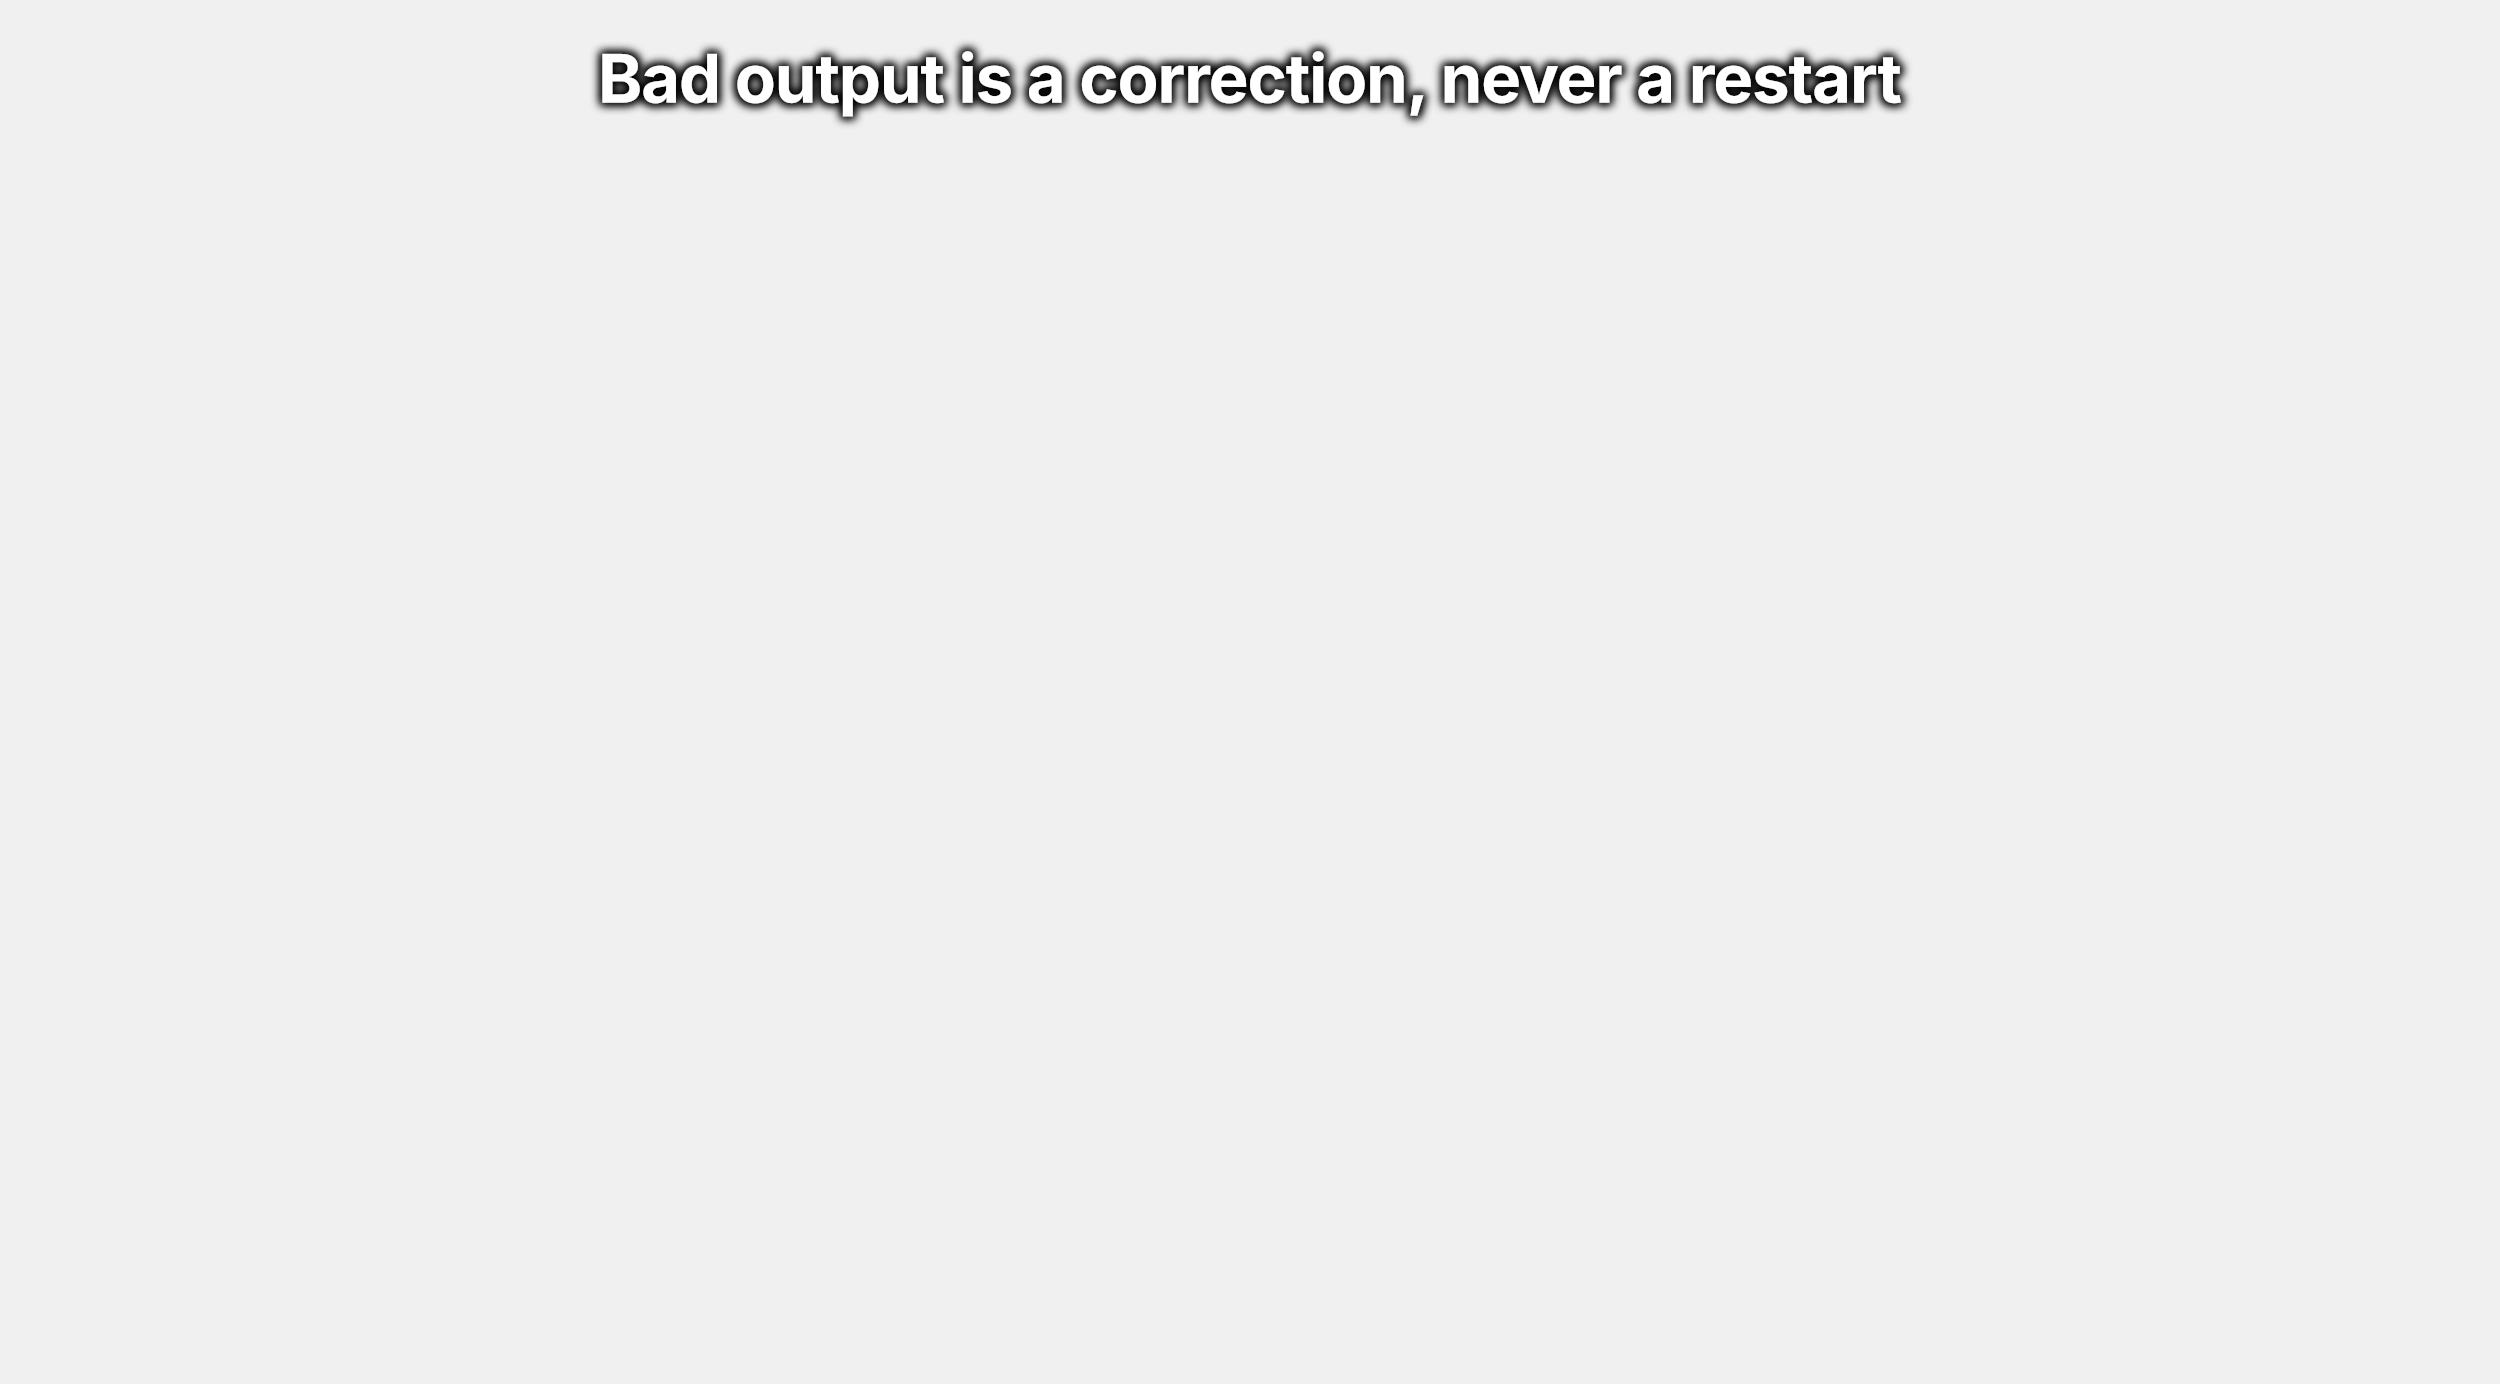
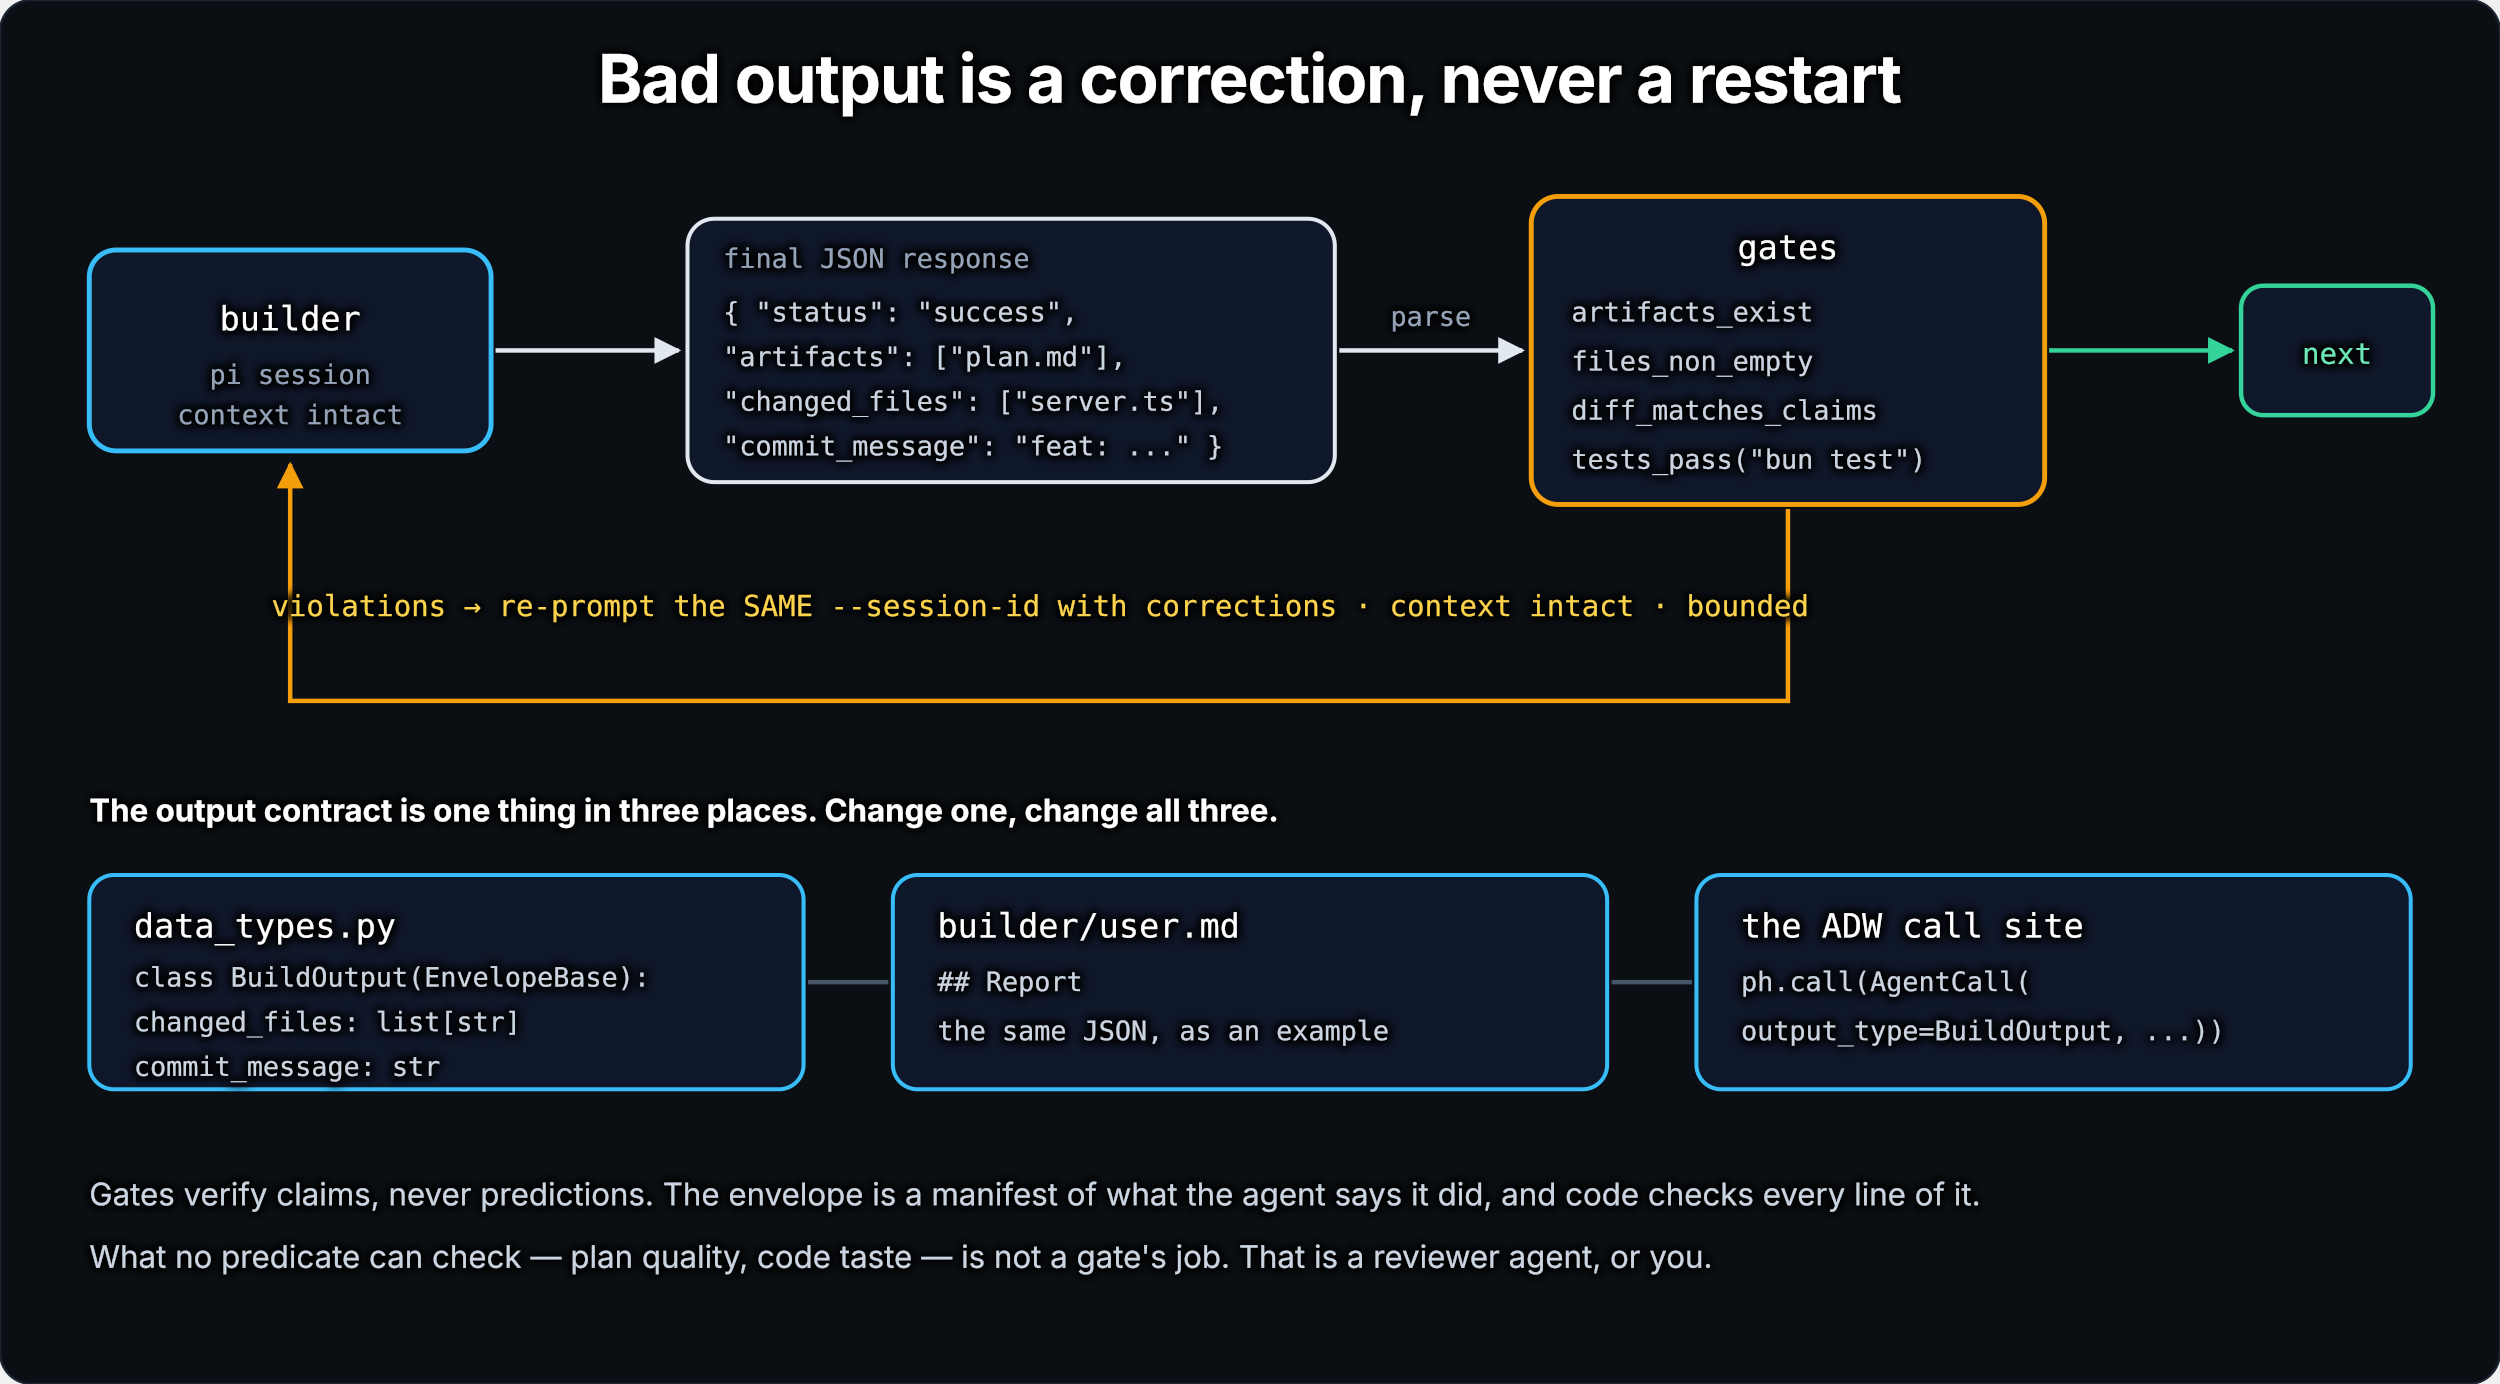
<svg xmlns="http://www.w3.org/2000/svg" viewBox="0 0 1120 620" width="1120" height="620" font-family="Inter, system-ui, sans-serif">
  <defs>
    <filter id="ts5" x="-50%" y="-50%" width="200%" height="200%">
      <feMorphology in="SourceAlpha" operator="dilate" radius="0.6" result="thick" />
      <feGaussianBlur in="thick" stdDeviation="2.2" result="blur" />
      <feFlood flood-color="#000000" flood-opacity="0.95" result="flood" />
      <feComposite in="flood" in2="blur" operator="in" result="shadow" />
      <feMerge>
        <feMergeNode in="shadow" />
        <feMergeNode in="shadow" />
        <feMergeNode in="SourceGraphic" />
      </feMerge>
    </filter>
    <marker id="aw5" viewBox="0 0 10 10" refX="9" refY="5" markerWidth="6" markerHeight="6" orient="auto-start-reverse">
      <path d="M0,0 L10,5 L0,10 z" fill="#E2E8F0" />
    </marker>
    <marker id="ar5" viewBox="0 0 10 10" refX="9" refY="5" markerWidth="6" markerHeight="6" orient="auto-start-reverse">
      <path d="M0,0 L10,5 L0,10 z" fill="#F59E0B" />
    </marker>
    <marker id="ag5" viewBox="0 0 10 10" refX="9" refY="5" markerWidth="6" markerHeight="6" orient="auto-start-reverse">
      <path d="M0,0 L10,5 L0,10 z" fill="#34D399" />
    </marker>
    <style>
      .title { font-weight: 700; font-size: 30px; fill: #FFFFFF; letter-spacing: -0.5px; }
-       .mono  { font-family: 'JetBrains Mono', ui-monospace, monospace; }
-       .nd    { font-size: 15px; fill: #FFFFFF; }
-       .js    { font-size: 12px; fill: #CBD5E1; }
-       .lbl   { font-size: 12px; fill: #94A3B8; }
-       .warn  { font-size: 13px; fill: #FCD34D; }
-       .ok    { font-size: 13px; fill: #6EE7B7; }
-       .hd3   { font-weight: 700; font-size: 14px; fill: #FFFFFF; }
-       .foot  { font-size: 14px; fill: #CBD5E1; }
+       .mono { font-family: 'JetBrains Mono', ui-monospace, monospace; }
+       .nd { font-size: 15px; fill: #FFFFFF; }
+       .js { font-size: 12px; fill: #CBD5E1; }
+       .lbl { font-size: 12px; fill: #94A3B8; }
+       .warn { font-size: 13px; fill: #FCD34D; }
+       .ok { font-size: 13px; fill: #6EE7B7; }
+       .hd3 { font-weight: 700; font-size: 14px; fill: #FFFFFF; }
+       .foot { font-size: 14px; fill: #CBD5E1; }

-       .n { opacity: 0; transform: translateY(8px); animation: rise 0.45s cubic-bezier(.2,.8,.3,1) forwards; }
-       .n1{animation-delay:.15s} .n2{animation-delay:.45s} .n3{animation-delay:.75s} .n4{animation-delay:1.05s}
-       .e { opacity: 0; stroke-dasharray: 260; stroke-dashoffset: 260; animation: dr 0.5s ease forwards; }
-       .e1{animation-delay:.35s} .e2{animation-delay:.65s} .e3{animation-delay:.95s}
-       .lp { opacity: 0; stroke-dasharray: 900; stroke-dashoffset: 900; animation: dr 1s ease 1.35s forwards; }
-       .tri { opacity: 0; animation: f 0.5s ease 1.8s forwards; }
-       .ft { opacity: 0; animation: f 0.5s ease 2.1s forwards; }
+       .n { --s-opacity: 0; --s-transform: translateY(8px); animation: rise 0.45s cubic-bezier(.2,.8,.3,1) both; }
+       .n1 {animation-delay:.15s} .n2 {animation-delay:.45s} .n3 {animation-delay:.75s} .n4 {animation-delay:1.05s}
+       .e { --s-opacity: 0; --s-stroke-dashoffset: 260; stroke-dasharray: 260; animation: dr 0.5s ease both; }
+       .e1 {animation-delay:.35s} .e2 {animation-delay:.65s} .e3 {animation-delay:.95s}
+       .lp { --s-opacity: 0; --s-stroke-dashoffset: 900; stroke-dasharray: 900; animation: dr 1s ease 1.35s both; }
+       .tri { --s-opacity: 0; animation: f 0.5s ease 1.8s both; }
+       .ft { --s-opacity: 0; animation: f 0.5s ease 2.1s both; }

-       @keyframes f { to { opacity: 1; } }
-       @keyframes rise { to { opacity: 1; transform: translateY(0); } }
-       @keyframes dr { 0%{opacity:0} 100% { opacity: 1; stroke-dashoffset: 0; } }
+       @keyframes f { from { opacity: var(--s-opacity, 1); } to { opacity: 1; } }
+       @keyframes rise { from { opacity: var(--s-opacity, 1); transform: var(--s-transform, none); } to { opacity: 1; transform: translateY(0); } }
+       @keyframes dr { from { opacity: var(--s-opacity, 1); stroke-dashoffset: var(--s-stroke-dashoffset, 0); } 10 }
    
      @media (prefers-reduced-motion: reduce) {
        * { opacity: 1 !important; animation: none !important; transform: none !important; stroke-dashoffset: 0 !important; }
      }
    </style>
  </defs>
+   <rect x="0" y="0" width="1120" height="620" rx="14" fill="#0B0F14" stroke="#1B2431" stroke-width="1" />
  <text filter="url(#ts5)" class="title" x="560" y="46" text-anchor="middle">Bad output is a correction, never a restart</text>
  <g class="n n1">
    <rect x="40" y="112" width="180" height="90" rx="12" fill="#0F172A" stroke="#38BDF8" stroke-width="2.2" />
    <text filter="url(#ts5)" class="nd mono" x="130" y="148" text-anchor="middle">builder</text>
    <text filter="url(#ts5)" class="lbl mono" x="130" y="172" text-anchor="middle">pi session</text>
    <text filter="url(#ts5)" class="lbl mono" x="130" y="190" text-anchor="middle">context intact</text>
  </g>
  <line class="e e1" x1="222" y1="157" x2="304" y2="157" stroke="#E2E8F0" stroke-width="2" marker-end="url(#aw5)" />
  <g class="n n2">
    <rect x="308" y="98" width="290" height="118" rx="12" fill="#0F172A" stroke="#E2E8F0" stroke-width="1.8" />
    <text filter="url(#ts5)" class="lbl mono" x="324" y="120">final JSON response</text>
    <text filter="url(#ts5)" class="js mono" x="324" y="144">{ "status": "success",</text>
    <text filter="url(#ts5)" class="js mono" x="324" y="164">  "artifacts": ["plan.md"],</text>
    <text filter="url(#ts5)" class="js mono" x="324" y="184">  "changed_files": ["server.ts"],</text>
    <text filter="url(#ts5)" class="js mono" x="324" y="204">  "commit_message": "feat: ..." }</text>
  </g>
  <line class="e e2" x1="600" y1="157" x2="682" y2="157" stroke="#E2E8F0" stroke-width="2" marker-end="url(#aw5)" />
  <text filter="url(#ts5)" class="lbl mono n n2" x="641" y="146" text-anchor="middle">parse</text>
  <g class="n n3">
    <rect x="686" y="88" width="230" height="138" rx="12" fill="#0F172A" stroke="#F59E0B" stroke-width="2.2" />
    <text filter="url(#ts5)" class="nd mono" x="801" y="116" text-anchor="middle">gates</text>
    <text filter="url(#ts5)" class="js mono" x="704" y="144">artifacts_exist</text>
    <text filter="url(#ts5)" class="js mono" x="704" y="166">files_non_empty</text>
    <text filter="url(#ts5)" class="js mono" x="704" y="188">diff_matches_claims</text>
    <text filter="url(#ts5)" class="js mono" x="704" y="210">tests_pass("bun test")</text>
  </g>
  <line class="e e3" x1="918" y1="157" x2="1000" y2="157" stroke="#34D399" stroke-width="2" marker-end="url(#ag5)" />
  <g class="n n4">
    <rect x="1004" y="128" width="86" height="58" rx="10" fill="#0F172A" stroke="#34D399" stroke-width="2" />
    <text filter="url(#ts5)" class="ok mono" x="1047" y="163" text-anchor="middle">next</text>
  </g>
  <path class="lp" d="M801,228 L801,314 L130,314 L130,208" fill="none" stroke="#F59E0B" stroke-width="2" marker-end="url(#ar5)" />
  <text filter="url(#ts5)" class="warn mono n n3" x="466" y="276" text-anchor="middle">violations → re-prompt the SAME --session-id with corrections · context intact · bounded</text>
  <g class="tri">
    <text filter="url(#ts5)" class="hd3" x="40" y="368">The output contract is one thing in three places. Change one, change all three.</text>
    <rect x="40" y="392" width="320" height="96" rx="11" fill="#0F172A" stroke="#38BDF8" stroke-width="1.8" />
    <text filter="url(#ts5)" class="nd mono" x="60" y="420">data_types.py</text>
    <text filter="url(#ts5)" class="js mono" x="60" y="442">class BuildOutput(EnvelopeBase):</text>
    <text filter="url(#ts5)" class="js mono" x="60" y="462">    changed_files: list[str]</text>
    <text filter="url(#ts5)" class="js mono" x="60" y="482">    commit_message: str</text>
    <rect x="400" y="392" width="320" height="96" rx="11" fill="#0F172A" stroke="#38BDF8" stroke-width="1.8" />
-     <text filter="url(#ts5)" class="nd mono" x="420" y="420">builder/system.md</text>
+     <text filter="url(#ts5)" class="nd mono" x="420" y="420">builder/user.md</text>
    <text filter="url(#ts5)" class="js mono" x="420" y="444">## Report</text>
    <text filter="url(#ts5)" class="js mono" x="420" y="466">the same JSON, as an example</text>
    <rect x="760" y="392" width="320" height="96" rx="11" fill="#0F172A" stroke="#38BDF8" stroke-width="1.8" />
    <text filter="url(#ts5)" class="nd mono" x="780" y="420">the ADW call site</text>
    <text filter="url(#ts5)" class="js mono" x="780" y="444">ph.call(AgentCall(</text>
    <text filter="url(#ts5)" class="js mono" x="780" y="466">  output_type=BuildOutput, ...))</text>
    <line x1="362" y1="440" x2="398" y2="440" stroke="#475569" stroke-width="2" />
    <line x1="722" y1="440" x2="758" y2="440" stroke="#475569" stroke-width="2" />
  </g>
  <g class="ft">
    <text filter="url(#ts5)" class="foot" x="40" y="540">Gates verify claims, never predictions. The envelope is a manifest of what the agent says it did, and code checks every line of it.</text>
    <text filter="url(#ts5)" class="foot" x="40" y="568">What no predicate can check — plan quality, code taste — is not a gate's job. That is a reviewer agent, or you.</text>
  </g>
</svg>
